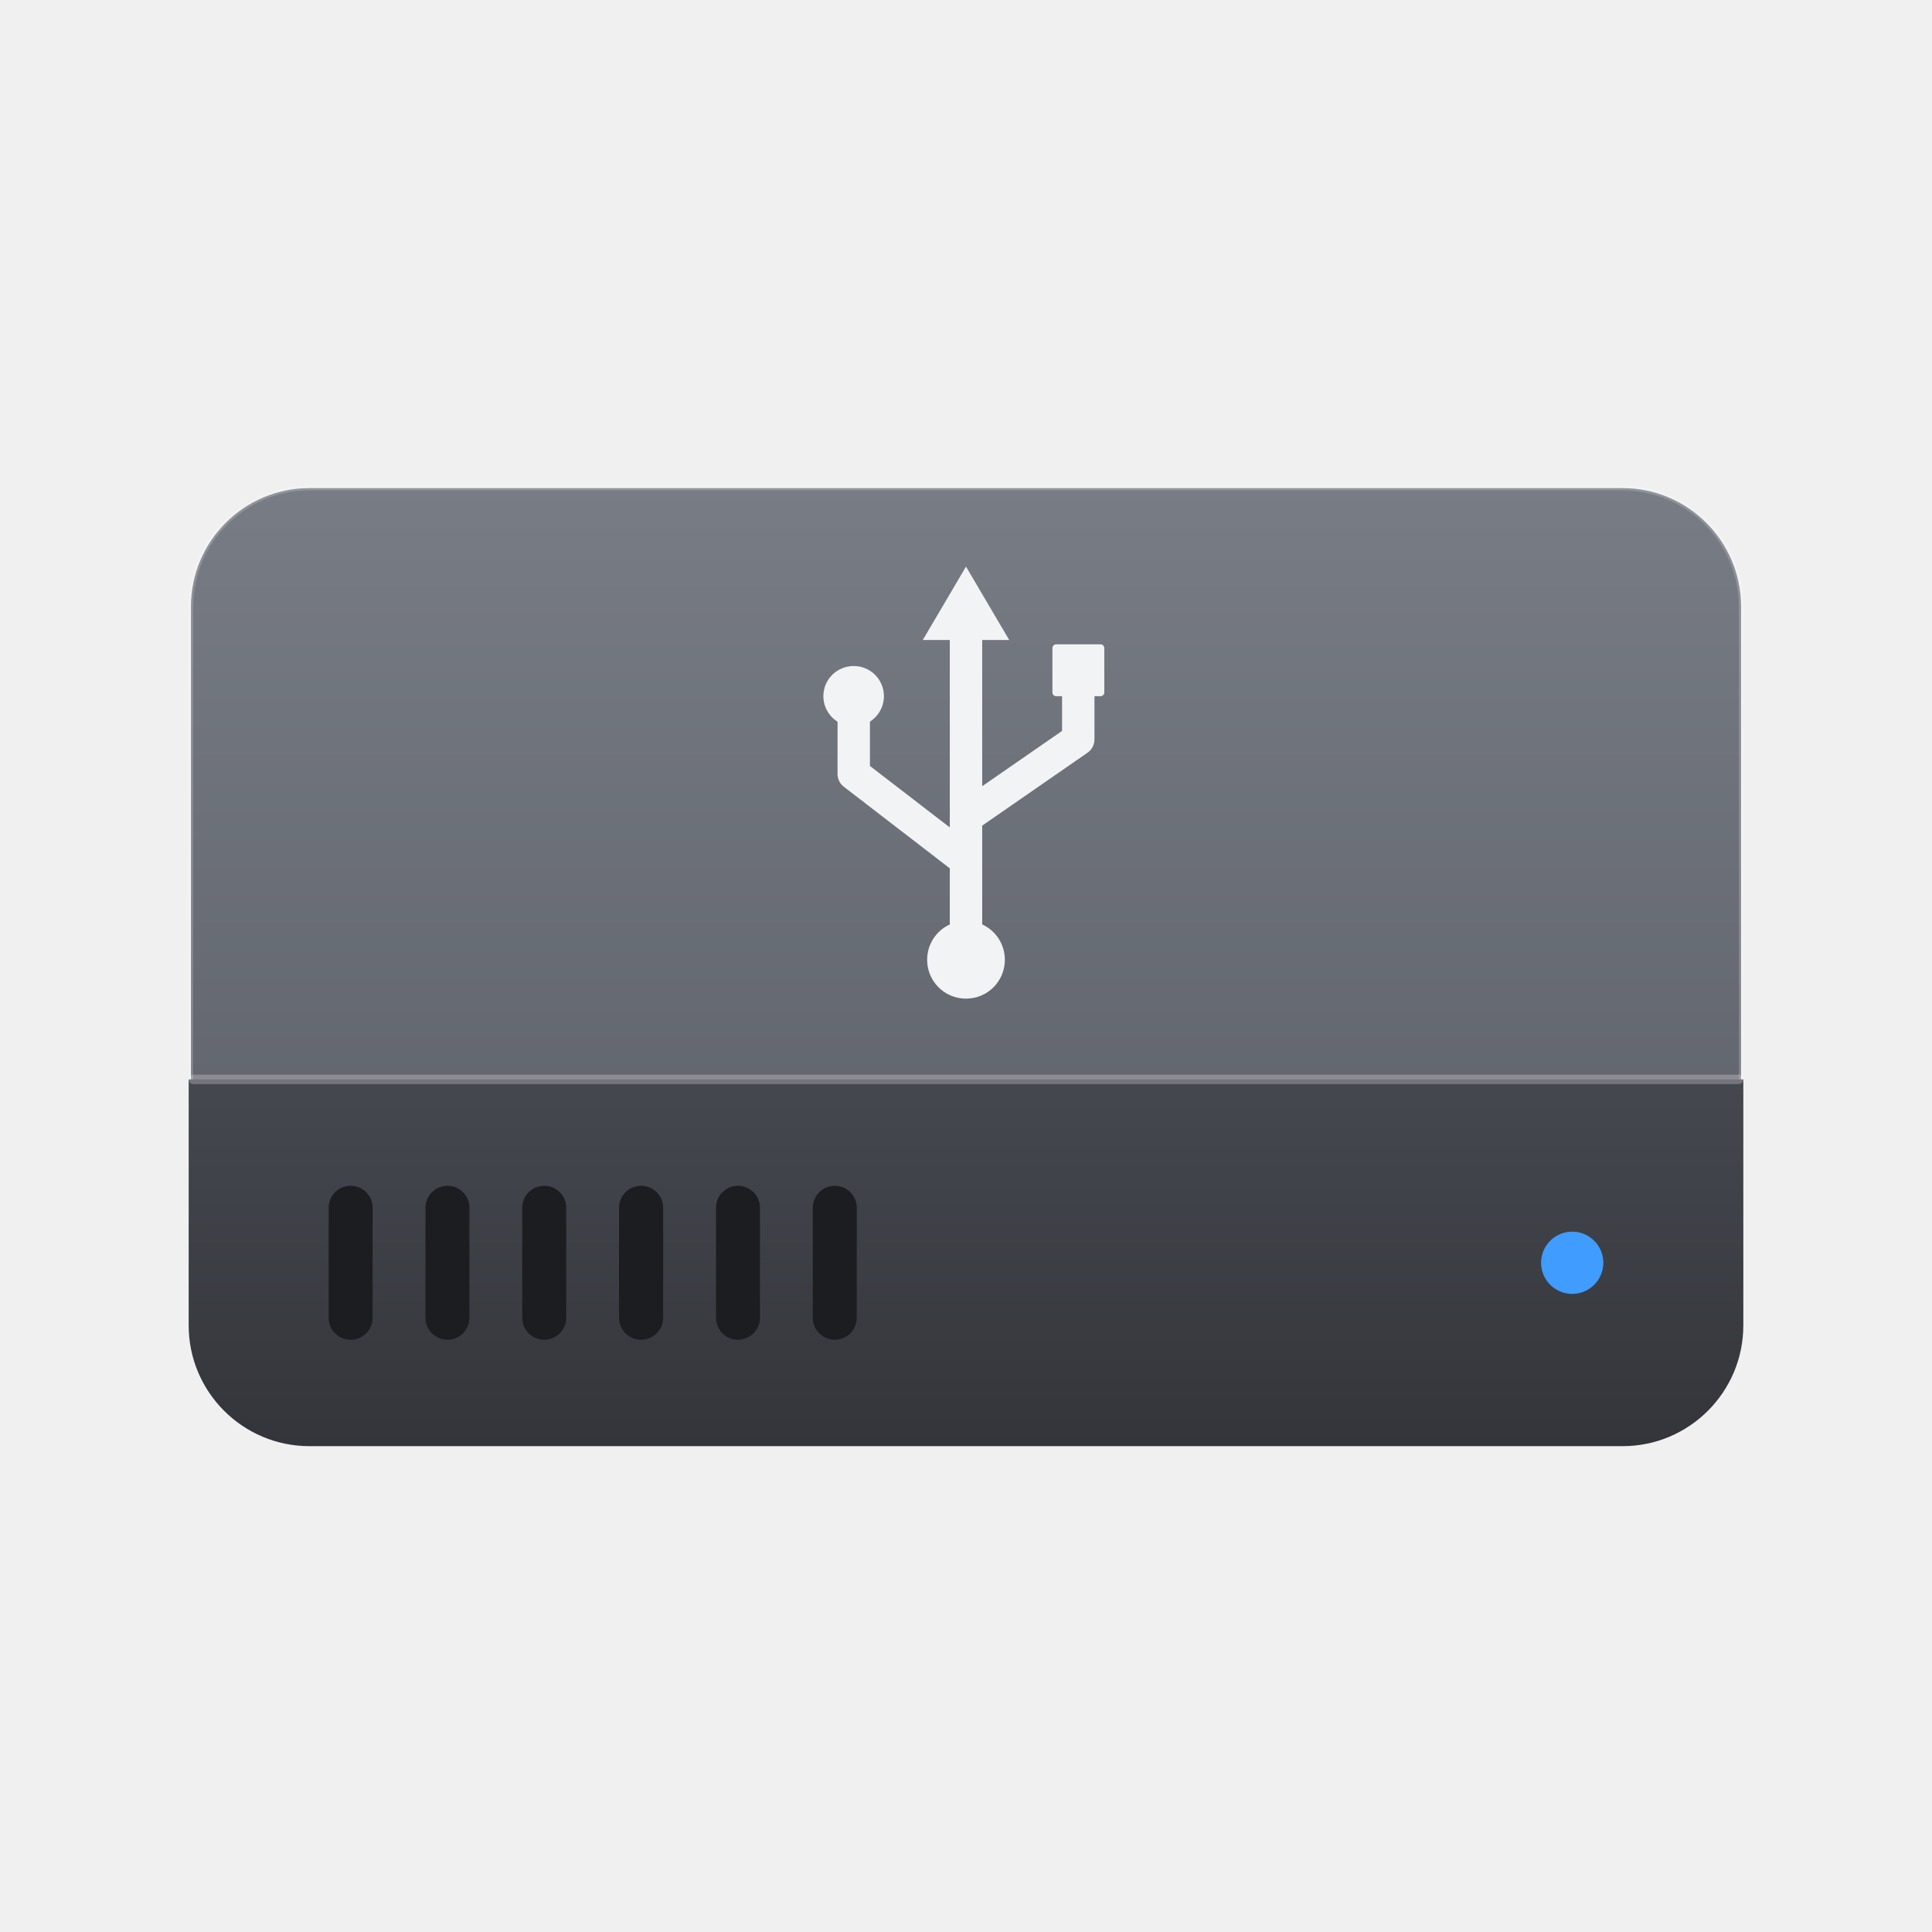
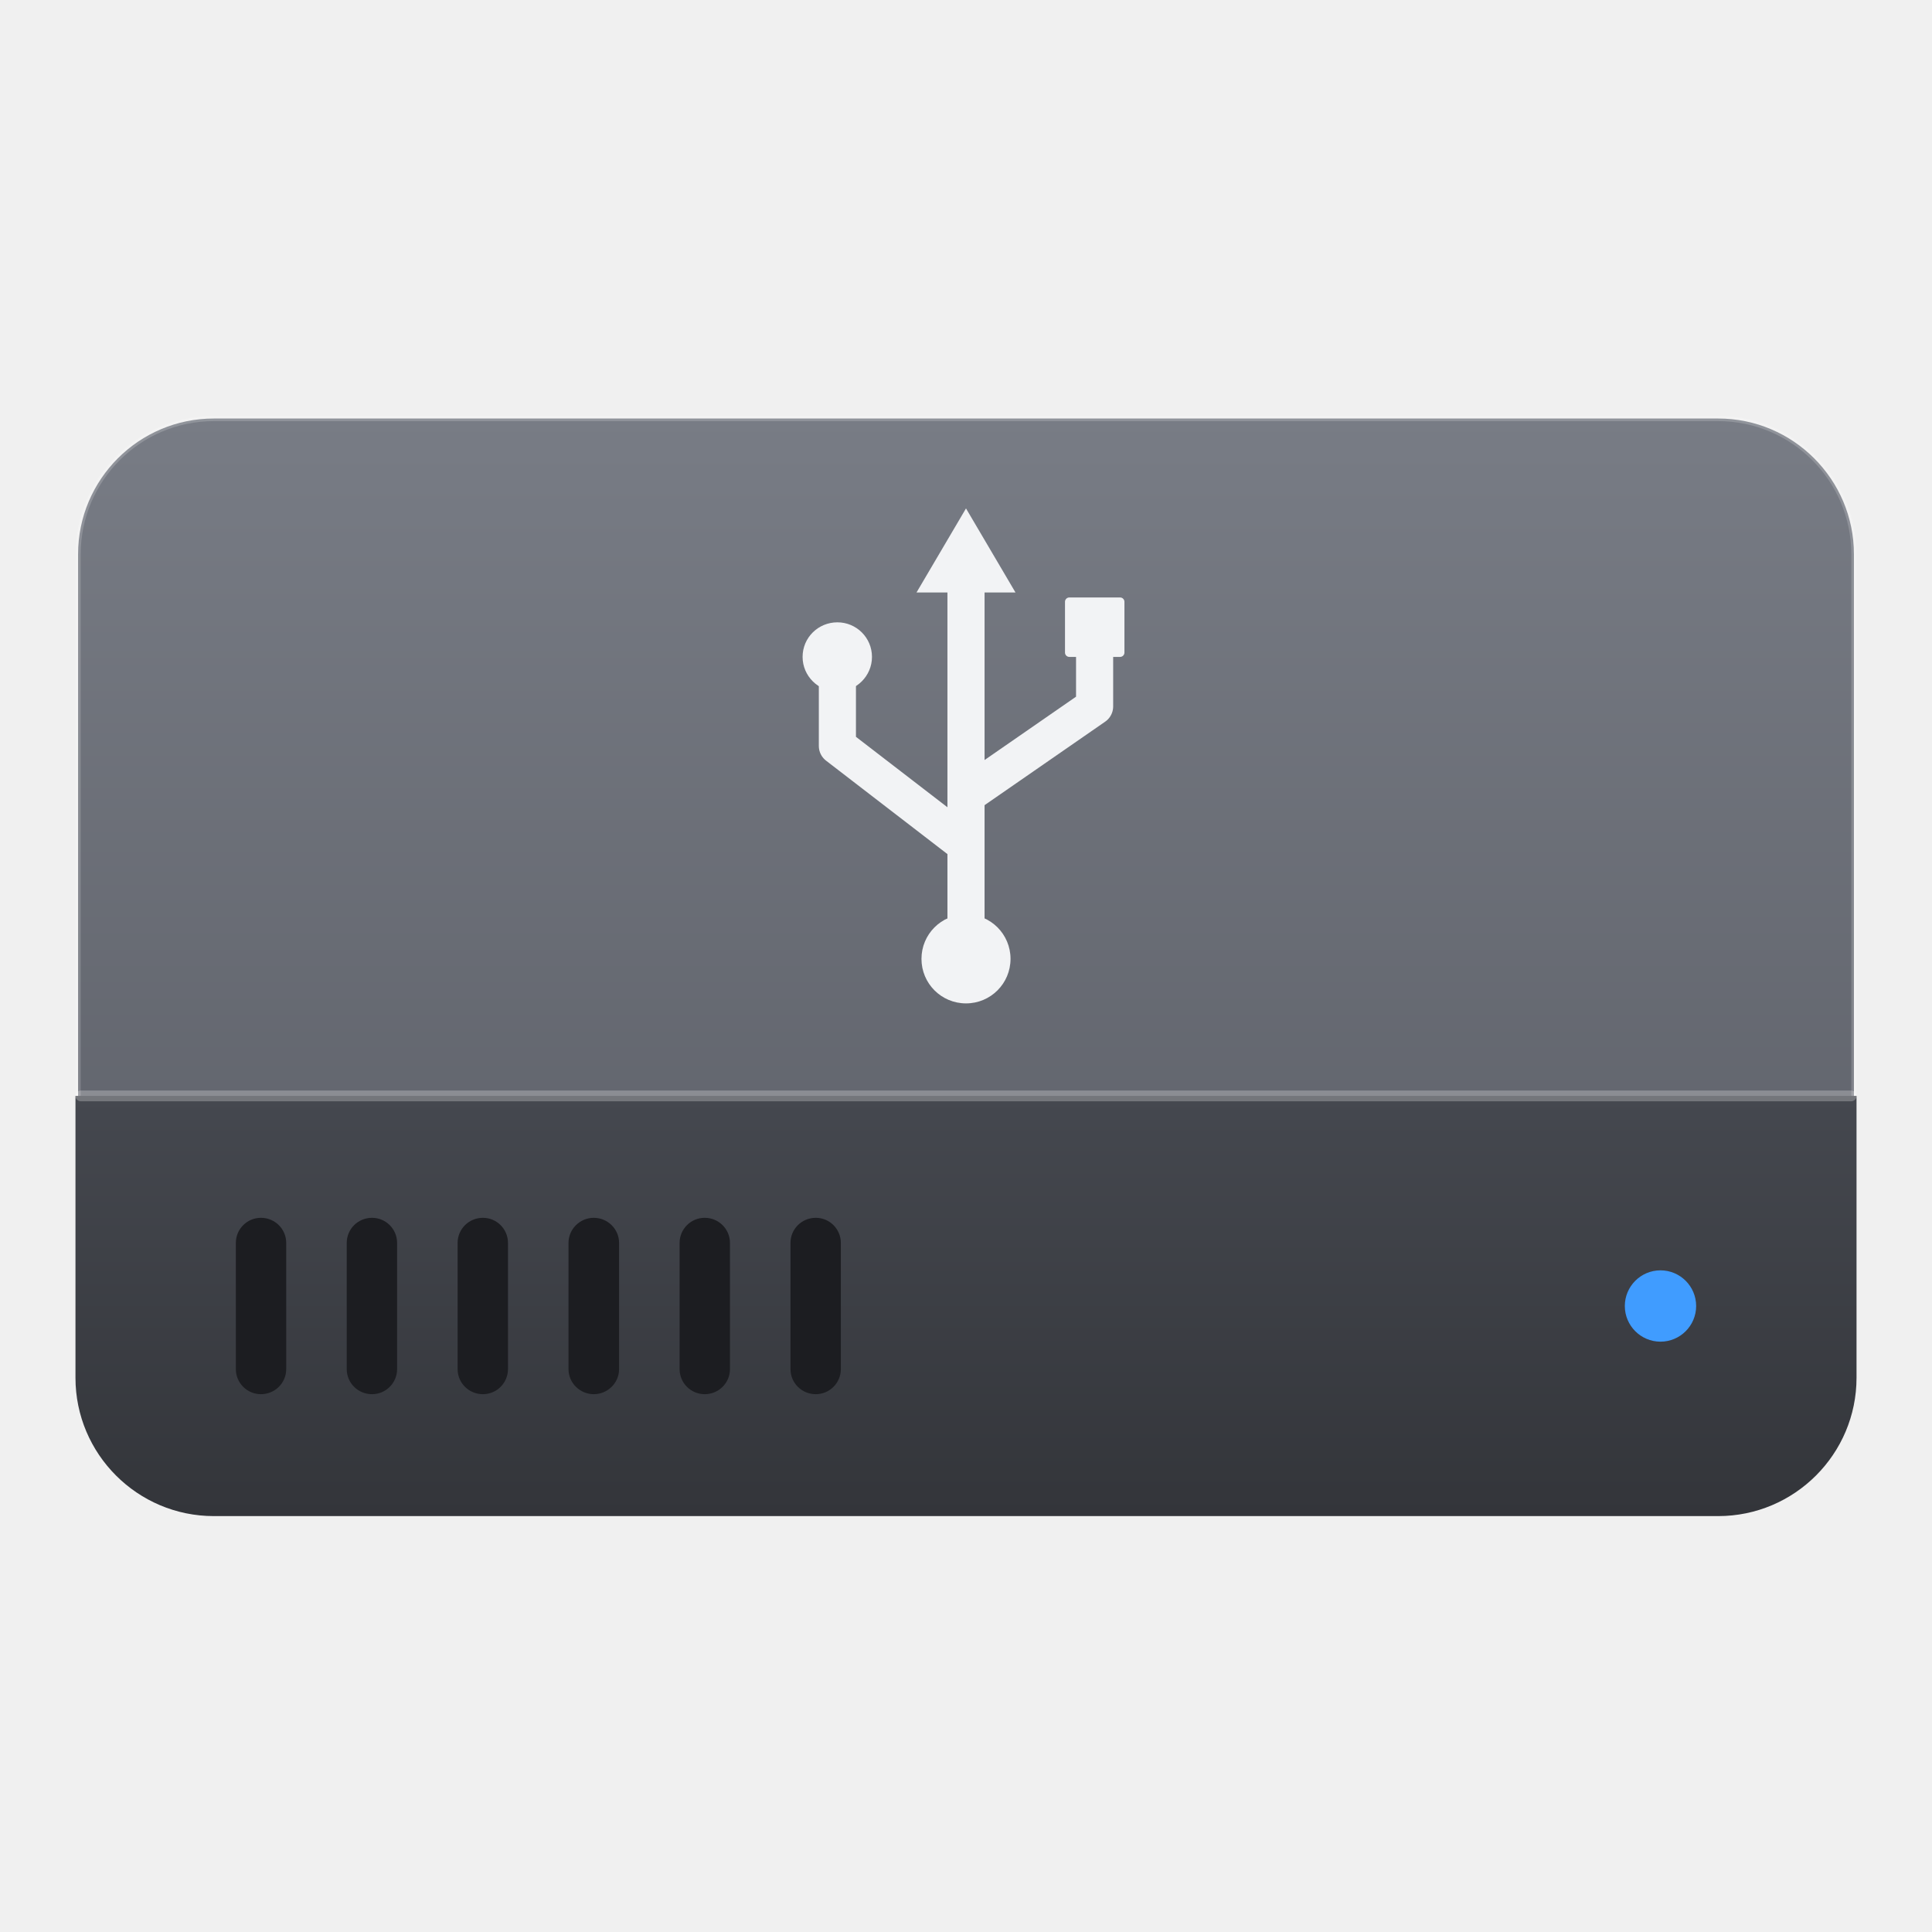
<svg xmlns="http://www.w3.org/2000/svg" width="1024px" height="1024px" viewBox="0 0 1024 1024" version="1.1">
  <defs>
    <linearGradient x1="50%" y1="0%" x2="50%" y2="100%" id="linearGradient-1">
      <stop stop-color="#787C85" offset="0%" />
      <stop stop-color="#575A62" offset="100%" />
    </linearGradient>
    <linearGradient x1="50%" y1="0%" x2="50%" y2="100%" id="linearGradient-2">
      <stop stop-color="#45484F" offset="0%" />
      <stop stop-color="#33353A" offset="100%" />
    </linearGradient>
  </defs>
-   <g id="icon-dark" stroke="none" fill="none">
+   <g id="icon-dark" transform="matrix(1.145631, 0, 0, 1.145631, -74.56311, -74.56311)" stroke="none" fill="none">
    <path d="M922.79,321.5 L922.79,702.5 C922.79,737.132 894.632,765.29 860,765.29 L164,765.29 C129.368,765.29 101.21,737.132 101.21,702.5 L101.21,321.5 C101.21,286.868 129.368,258.71 164,258.71 L860,258.71 C894.632,258.71 922.79,286.868 922.79,321.5 Z" id="Body" stroke-opacity="0.18" stroke="#FFFFFF" stroke-width="2.42" fill="url(#linearGradient-1)" fill-rule="evenodd" />
    <path d="M100,572.1 L924,572.1 L924,702.5 C924,737.8 895.3,766.5 860,766.5 L164,766.5 C128.7,766.5 100,737.8 100,702.5 L100,572.1 Z" id="Front" fill="url(#linearGradient-2)" fill-rule="evenodd" />
    <path d="M102.5,569.6 L921.5,569.6 C922.9,569.6 924,570.7 924,572.1 L924,572.1 C924,573.5 922.9,574.6 921.5,574.6 L102.5,574.6 C101.1,574.6 100,573.5 100,572.1 L100,572.1 C100,570.7 101.1,569.6 102.5,569.6 Z" id="Seam" fill-opacity="0.251" fill="#FFFFFF" fill-rule="evenodd" />
    <path d="M185.8,628.5 L185.8,628.5 C192.3,628.5 197.5,633.7 197.5,640.1 L197.5,698.5 C197.5,704.9 192.3,710.1 185.8,710.1 L185.8,710.1 C179.4,710.1 174.2,704.9 174.2,698.5 L174.2,640.1 C174.2,633.7 179.4,628.5 185.8,628.5 Z M237.2,628.5 L237.2,628.5 C243.6,628.5 248.8,633.7 248.8,640.1 L248.8,698.5 C248.8,704.9 243.6,710.1 237.2,710.1 L237.2,710.1 C230.7,710.1 225.5,704.9 225.5,698.5 L225.5,640.1 C225.5,633.7 230.7,628.5 237.2,628.5 Z M288.5,628.5 L288.5,628.5 C294.9,628.5 300.1,633.7 300.1,640.1 L300.1,698.5 C300.1,704.9 294.9,710.1 288.5,710.1 L288.5,710.1 C282,710.1 276.8,704.9 276.8,698.5 L276.8,640.1 C276.8,633.7 282,628.5 288.5,628.5 Z M339.8,628.5 L339.8,628.5 C346.2,628.5 351.5,633.7 351.5,640.1 L351.5,698.5 C351.5,704.9 346.2,710.1 339.8,710.1 L339.8,710.1 C333.4,710.1 328.1,704.9 328.1,698.5 L328.1,640.1 C328.1,633.7 333.4,628.5 339.8,628.5 Z M391.1,628.5 L391.1,628.5 C397.6,628.5 402.8,633.7 402.8,640.1 L402.8,698.5 C402.8,704.9 397.6,710.1 391.1,710.1 L391.1,710.1 C384.7,710.1 379.5,704.9 379.5,698.5 L379.5,640.1 C379.5,633.7 384.7,628.5 391.1,628.5 Z M442.5,628.5 L442.5,628.5 C448.9,628.5 454.1,633.7 454.1,640.1 L454.1,698.5 C454.1,704.9 448.9,710.1 442.5,710.1 L442.5,710.1 C436,710.1 430.8,704.9 430.8,698.5 L430.8,640.1 C430.8,633.7 436,628.5 442.5,628.5 Z" id="Vents" fill="#1C1D21" fill-rule="evenodd" />
    <path d="M833.3,652.8 C842.4,652.8 849.8,660.2 849.8,669.3 C849.8,678.4 842.4,685.8 833.3,685.8 C824.2,685.8 816.8,678.4 816.8,669.3 C816.8,660.2 824.2,652.8 833.3,652.8 Z" id="Light" fill="#409CFF" fill-rule="evenodd" />
    <path d="M512,336.9 L512,501.8 M512,456 L452.5,410.2 L452.5,382.7 M512,433.1 L571.5,391.9 L571.5,369" id="USB-lines" stroke="#F2F3F5" stroke-width="17.175" stroke-linecap="round" stroke-linejoin="round" />
    <path d="M512,300.3 L534.9,339.2 L489.1,339.2 L512,300.3 Z M452.5,353 C461.3,353 468.5,360.1 468.5,369 C468.5,377.8 461.3,385 452.5,385 C443.6,385 436.4,377.8 436.4,369 C436.4,360.1 443.6,353 452.5,353 Z M559.8,341.5 L583.3,341.5 C584.4,341.5 585.3,342.4 585.3,343.5 L585.3,367 C585.3,368.1 584.4,369 583.3,369 L559.8,369 C558.7,369 557.8,368.1 557.8,367 L557.8,343.5 C557.8,342.4 558.7,341.5 559.8,341.5 Z M512,488.1 C523.4,488.1 532.6,497.3 532.6,508.7 C532.6,520.1 523.4,529.3 512,529.3 C500.6,529.3 491.4,520.1 491.4,508.7 C491.4,497.3 500.6,488.1 512,488.1 Z" id="USB-marks" fill="#F2F3F5" fill-rule="evenodd" />
  </g>
</svg>
